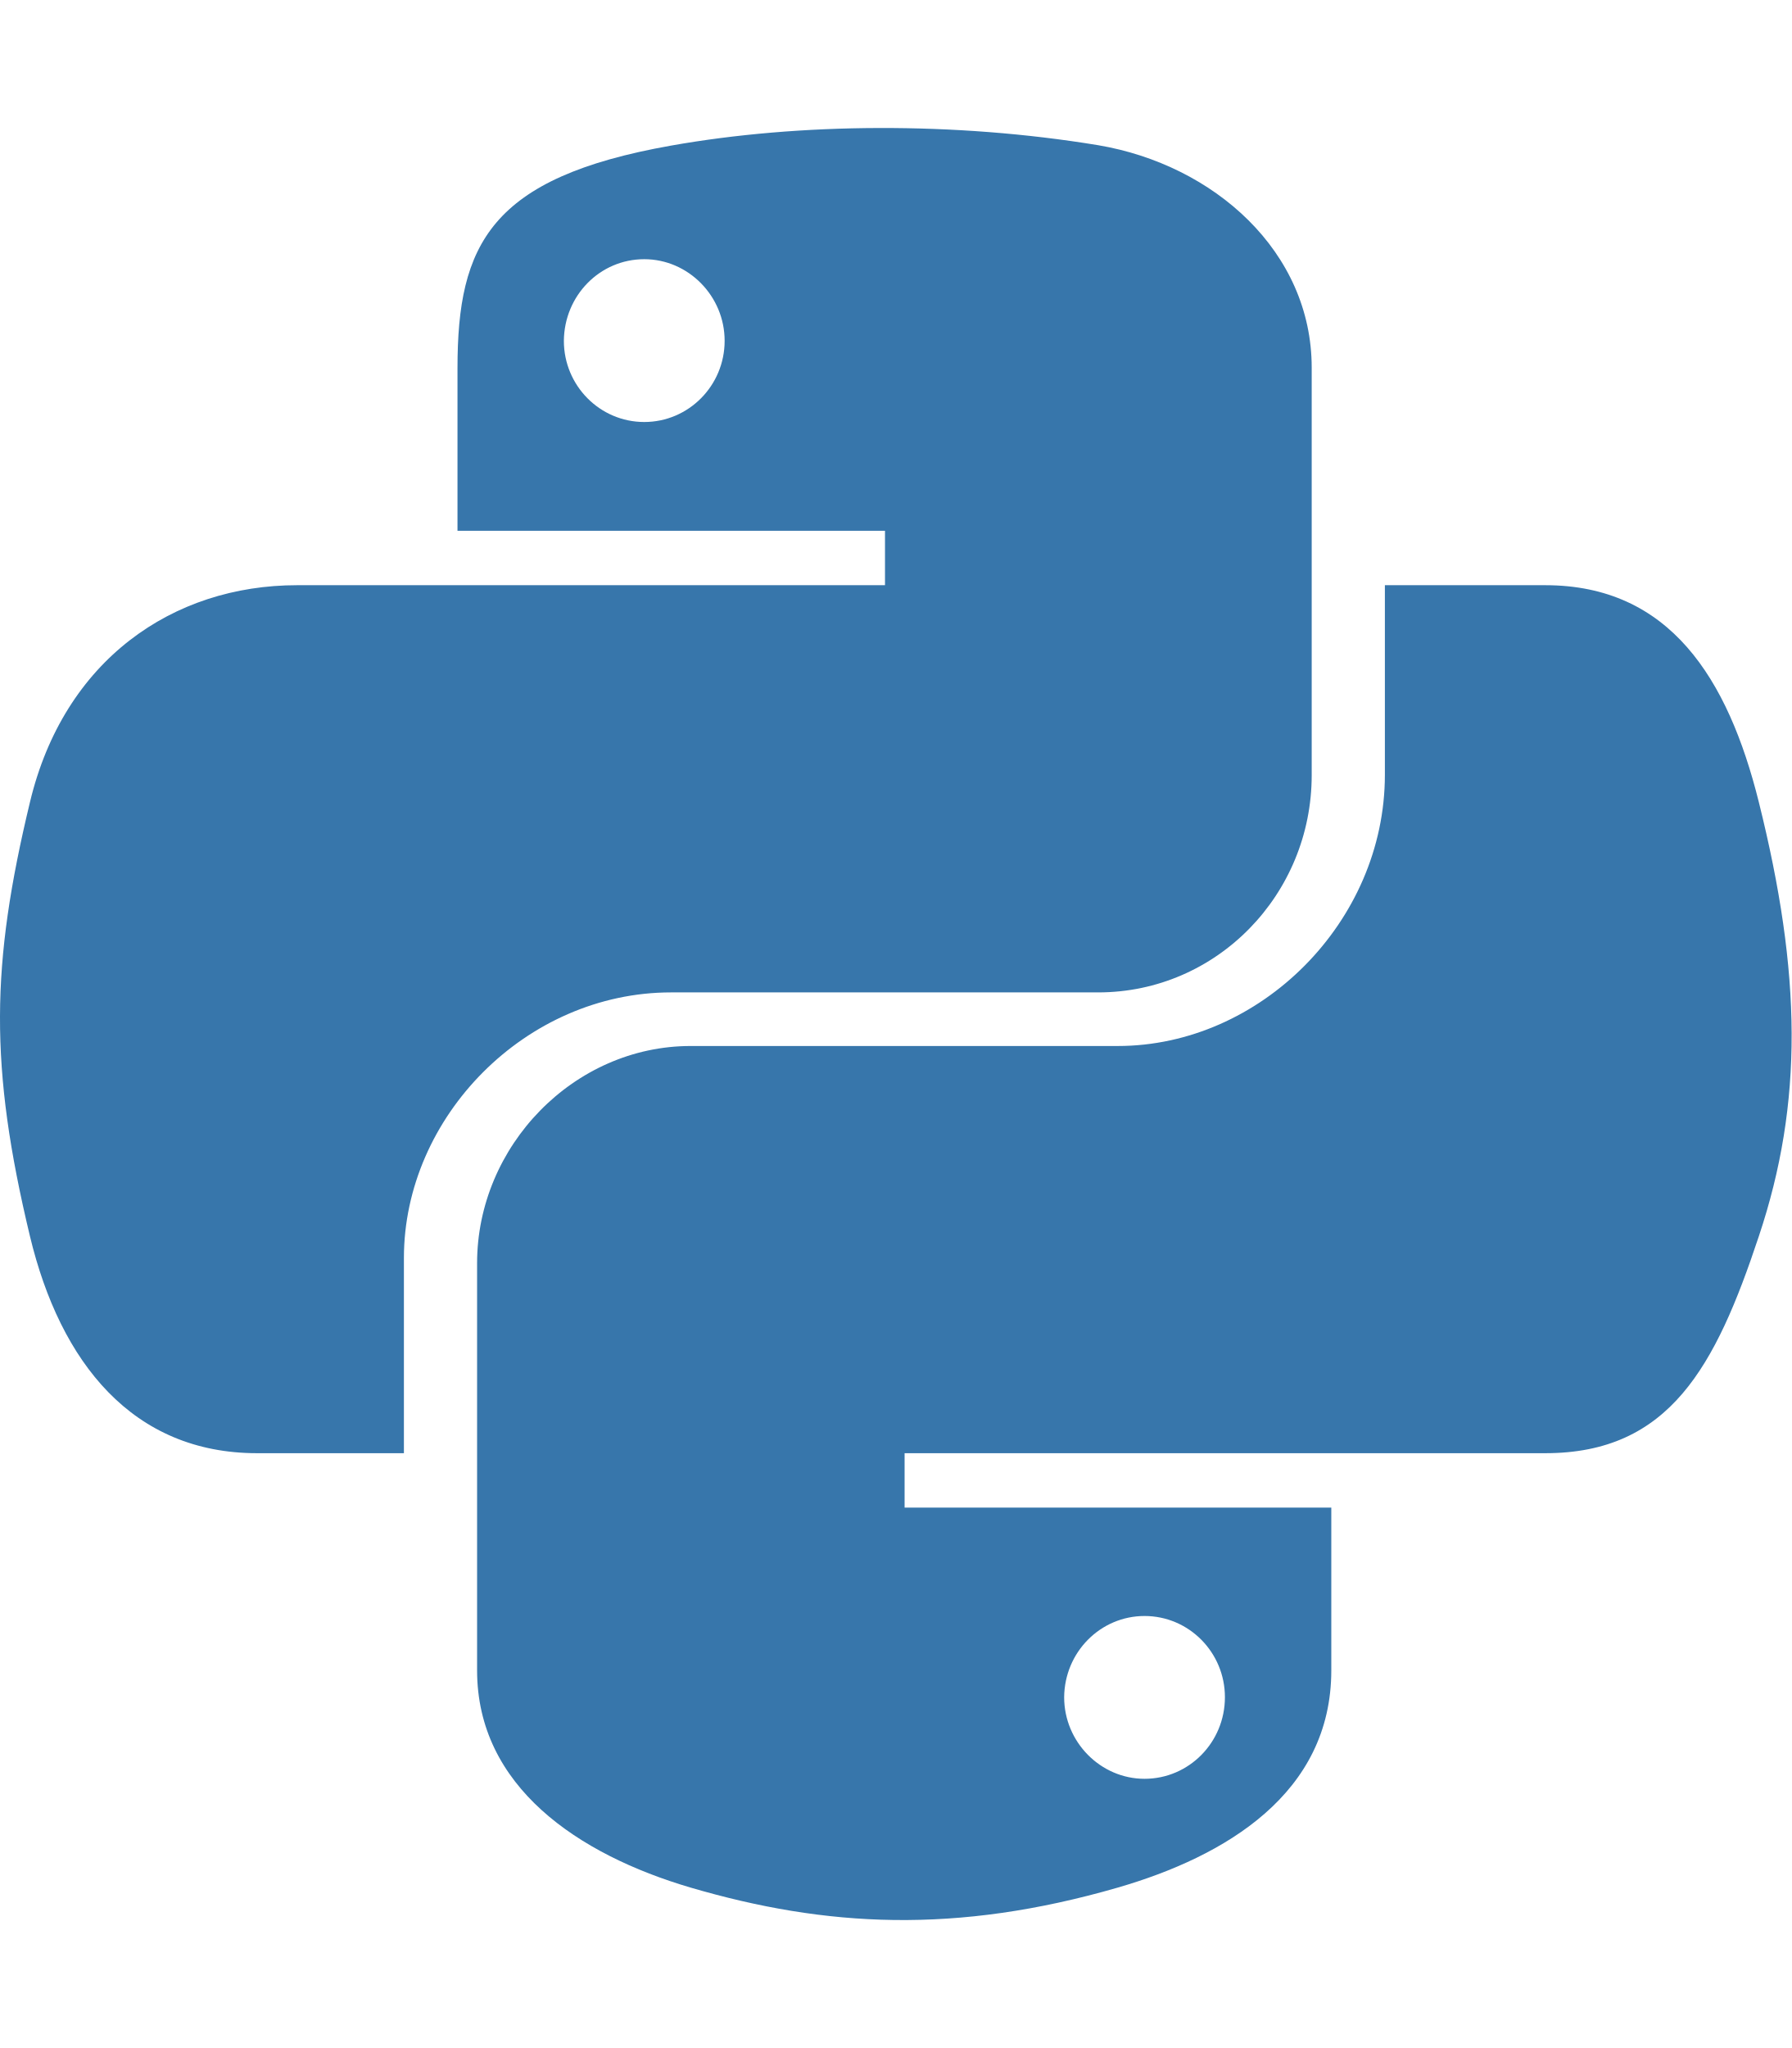
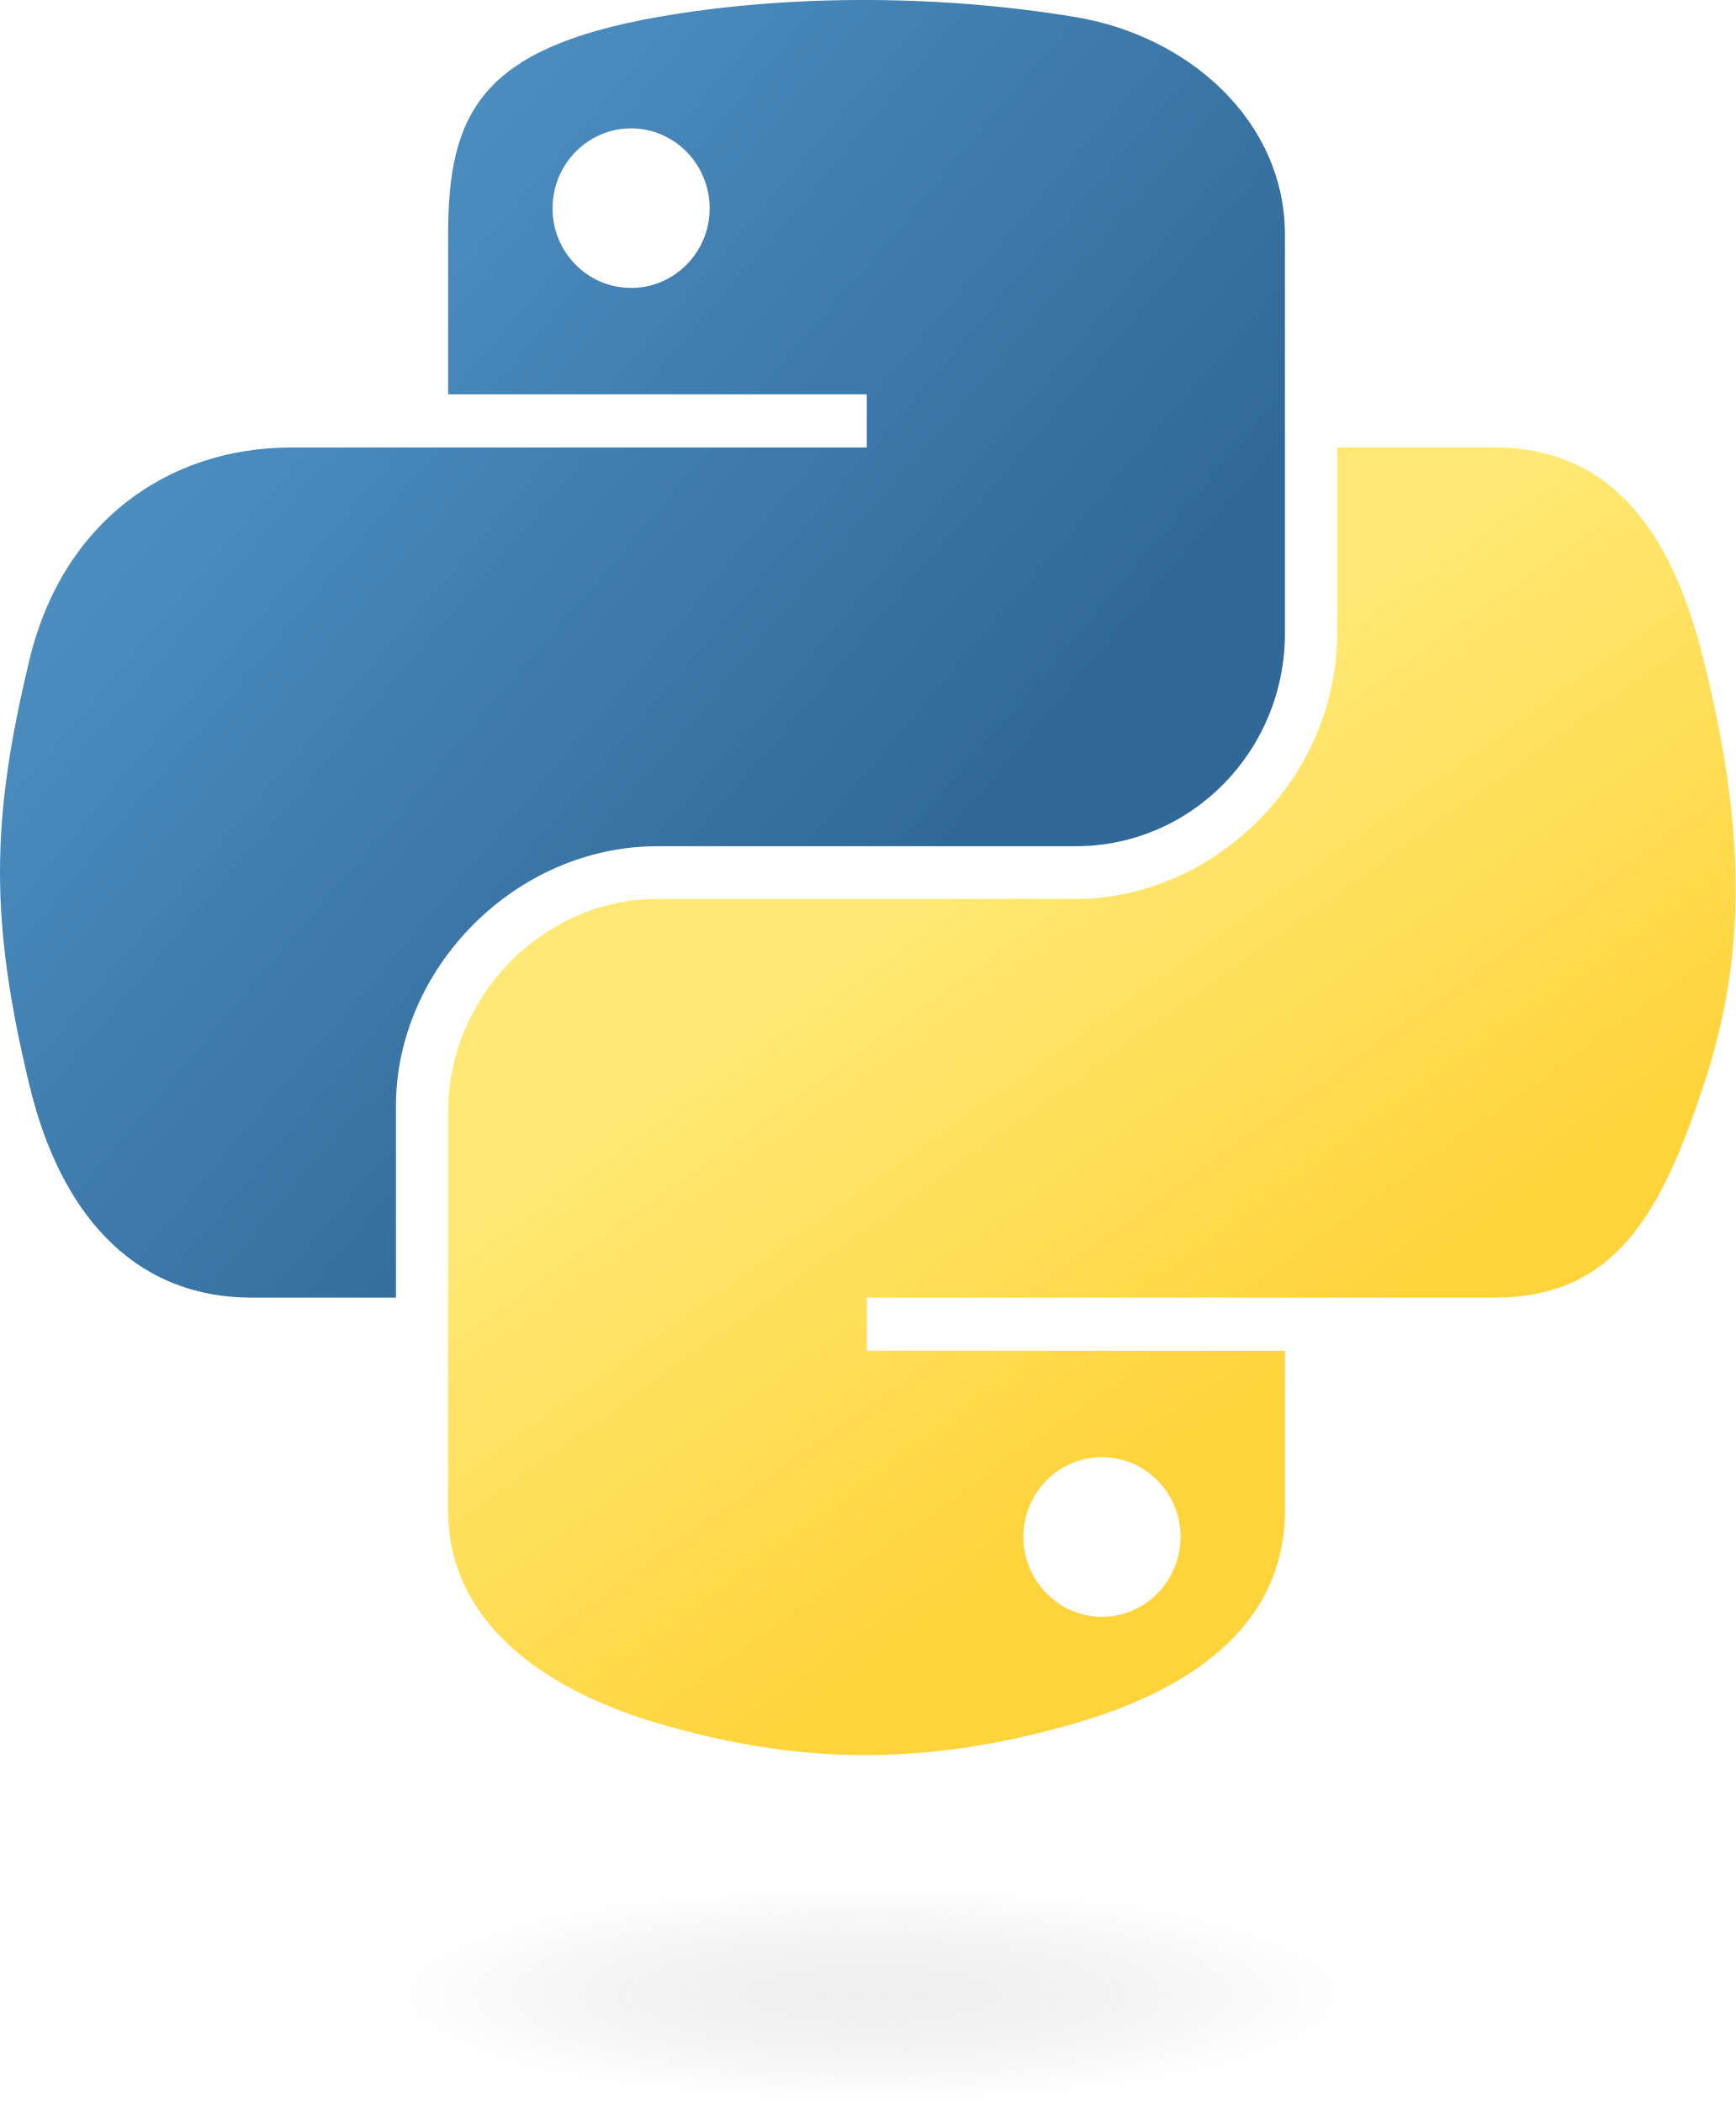
- <svg xmlns="http://www.w3.org/2000/svg" viewBox="0 0 448 512">
-   <path fill="#3776AB" d="M439.8 200.5c-7.7-30.9-22.3-54.2-53.4-54.2h-40.1v47.4c0 36.8-31.2 67.8-66.8 67.8H172.7c-29.2 0-53.4 25-53.4 54.3v101.8c0 29 25.2 46 53.4 54.3 33.8 9.9 66.3 11.7 106.8 0 26.9-7.8 53.4-23.5 53.4-54.3v-40.7H226.2v-13.6h160.2c31.1 0 42.6-21.7 53.4-54.2 11.2-33.5 10.7-65.7 0-108.6zM286.2 404c11.1 0 20.1 9.1 20.1 20.3 0 11.3-9 20.4-20.1 20.4-11 0-20.1-9.2-20.1-20.4.1-11.3 9.1-20.3 20.1-20.3zM167.8 248.1h106.8c29.7 0 53.4-24.5 53.4-54.3V91.9c0-29-24.4-50.7-53.4-55.6-35.8-5.9-74.7-5.6-106.8.1-45.2 8-53.4 24.7-53.4 55.6v40.7h106.9v13.6h-147c-31.1 0-58.3 18.7-66.8 54.2-9.8 40.7-10.2 66.1 0 108.6 7.6 31.6 25.7 54.2 56.8 54.2H101v-48.8c0-35.3 30.5-66.4 66.8-66.4zm-6.7-142.6c-11.1 0-20.1-9.1-20.1-20.3.1-11.3 9-20.4 20.1-20.4 11 0 20.1 9.2 20.1 20.4s-9 20.3-20.1 20.3z" />
+ <svg xmlns="http://www.w3.org/2000/svg" xmlns:xlink="http://www.w3.org/1999/xlink" version="1.0" width="111.161" height="134.668">
+   <defs>
+     <linearGradient id="c">
+       <stop style="stop-color:#b8b8b8;stop-opacity:.498" offset="0" />
+       <stop style="stop-color:#7f7f7f;stop-opacity:0" offset="1" />
+     </linearGradient>
+     <linearGradient id="a">
+       <stop style="stop-color:#ffd43b;stop-opacity:1" offset="0" />
+       <stop style="stop-color:#ffe873;stop-opacity:1" offset="1" />
+     </linearGradient>
+     <linearGradient id="b">
+       <stop style="stop-color:#5a9fd4;stop-opacity:1" offset="0" />
+       <stop style="stop-color:#306998;stop-opacity:1" offset="1" />
+     </linearGradient>
+     <linearGradient xlink:href="#a" id="e" gradientUnits="userSpaceOnUse" gradientTransform="matrix(.56254 0 0 .56797 -14.991 -11.702)" x1="150.961" y1="192.352" x2="112.031" y2="137.273" />
+     <linearGradient xlink:href="#b" id="d" gradientUnits="userSpaceOnUse" gradientTransform="matrix(.56254 0 0 .56797 -14.991 -11.702)" x1="26.649" y1="20.604" x2="135.665" y2="114.398" />
+     <radialGradient xlink:href="#c" id="f" gradientUnits="userSpaceOnUse" gradientTransform="matrix(0 -.23995 1.05467 0 -83.7 142.462)" cx="61.519" cy="132.286" fx="61.519" fy="132.286" r="29.037" />
+   </defs>
+   <path style="fill:url(#d);fill-opacity:1" d="M54.919 0c-4.584.022-8.961.413-12.813 1.095C30.76 3.099 28.7 7.295 28.7 15.032v10.219h26.813v3.406H18.638c-7.793 0-14.616 4.684-16.75 13.594-2.462 10.213-2.571 16.586 0 27.25 1.905 7.938 6.457 13.594 14.25 13.594h9.218v-12.25c0-8.85 7.657-16.657 16.75-16.657h26.782c7.454 0 13.406-6.138 13.406-13.625v-25.53c0-7.267-6.13-12.726-13.406-13.938C64.282.328 59.502-.02 54.918 0Zm-14.5 8.22c2.77 0 5.031 2.298 5.031 5.125 0 2.816-2.262 5.093-5.031 5.093-2.78 0-5.031-2.277-5.031-5.093 0-2.827 2.251-5.125 5.03-5.125z" />
+   <path style="fill:url(#e);fill-opacity:1" d="M85.638 28.657v11.906c0 9.231-7.826 17-16.75 17H42.106c-7.336 0-13.406 6.279-13.406 13.625V96.72c0 7.266 6.319 11.54 13.406 13.625 8.488 2.495 16.627 2.946 26.782 0 6.75-1.955 13.406-5.888 13.406-13.625V86.5H55.513v-3.405H95.7c7.793 0 10.696-5.436 13.406-13.594 2.8-8.399 2.68-16.476 0-27.25-1.925-7.758-5.604-13.594-13.406-13.594zM70.575 93.313c2.78 0 5.031 2.278 5.031 5.094 0 2.827-2.251 5.125-5.031 5.125-2.77 0-5.031-2.298-5.031-5.125 0-2.816 2.261-5.094 5.031-5.094z" />
+   <ellipse style="opacity:.444;fill:url(#f);fill-opacity:1;fill-rule:nonzero;stroke:none;stroke-width:15.417;stroke-miterlimit:4;stroke-dasharray:none;stroke-opacity:1" cx="55.817" cy="127.701" rx="35.931" ry="6.967" />
</svg>
